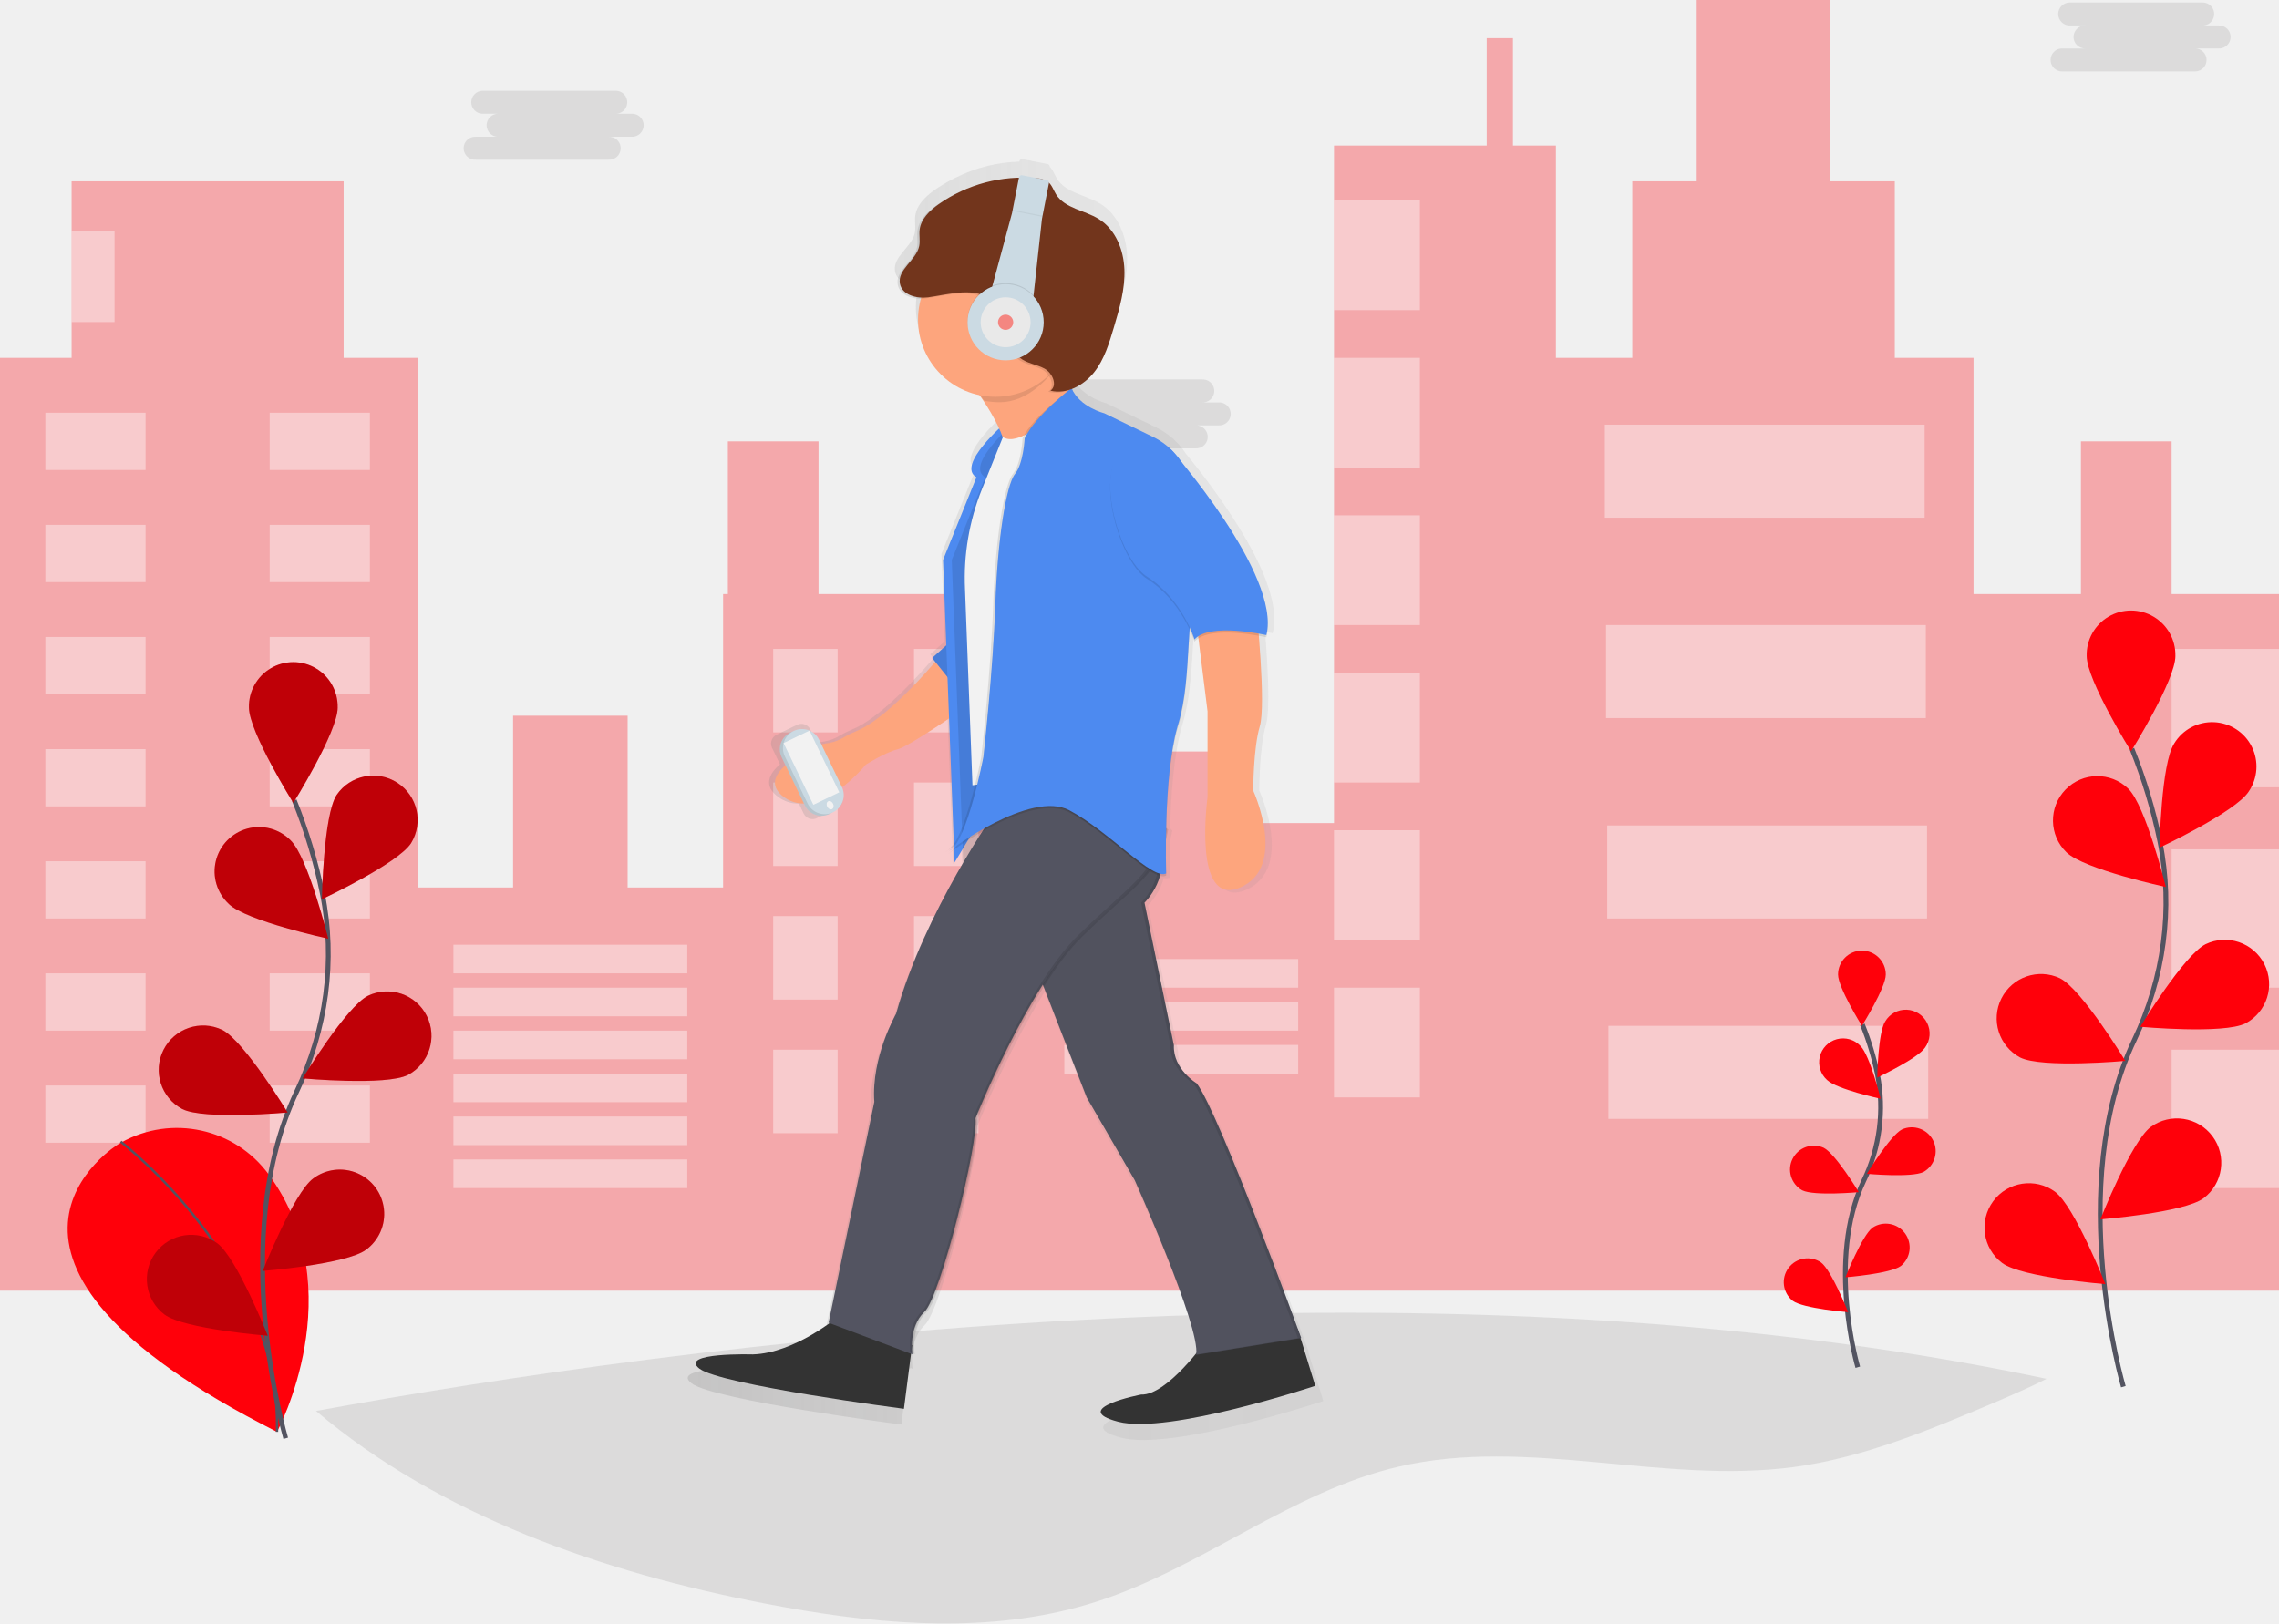
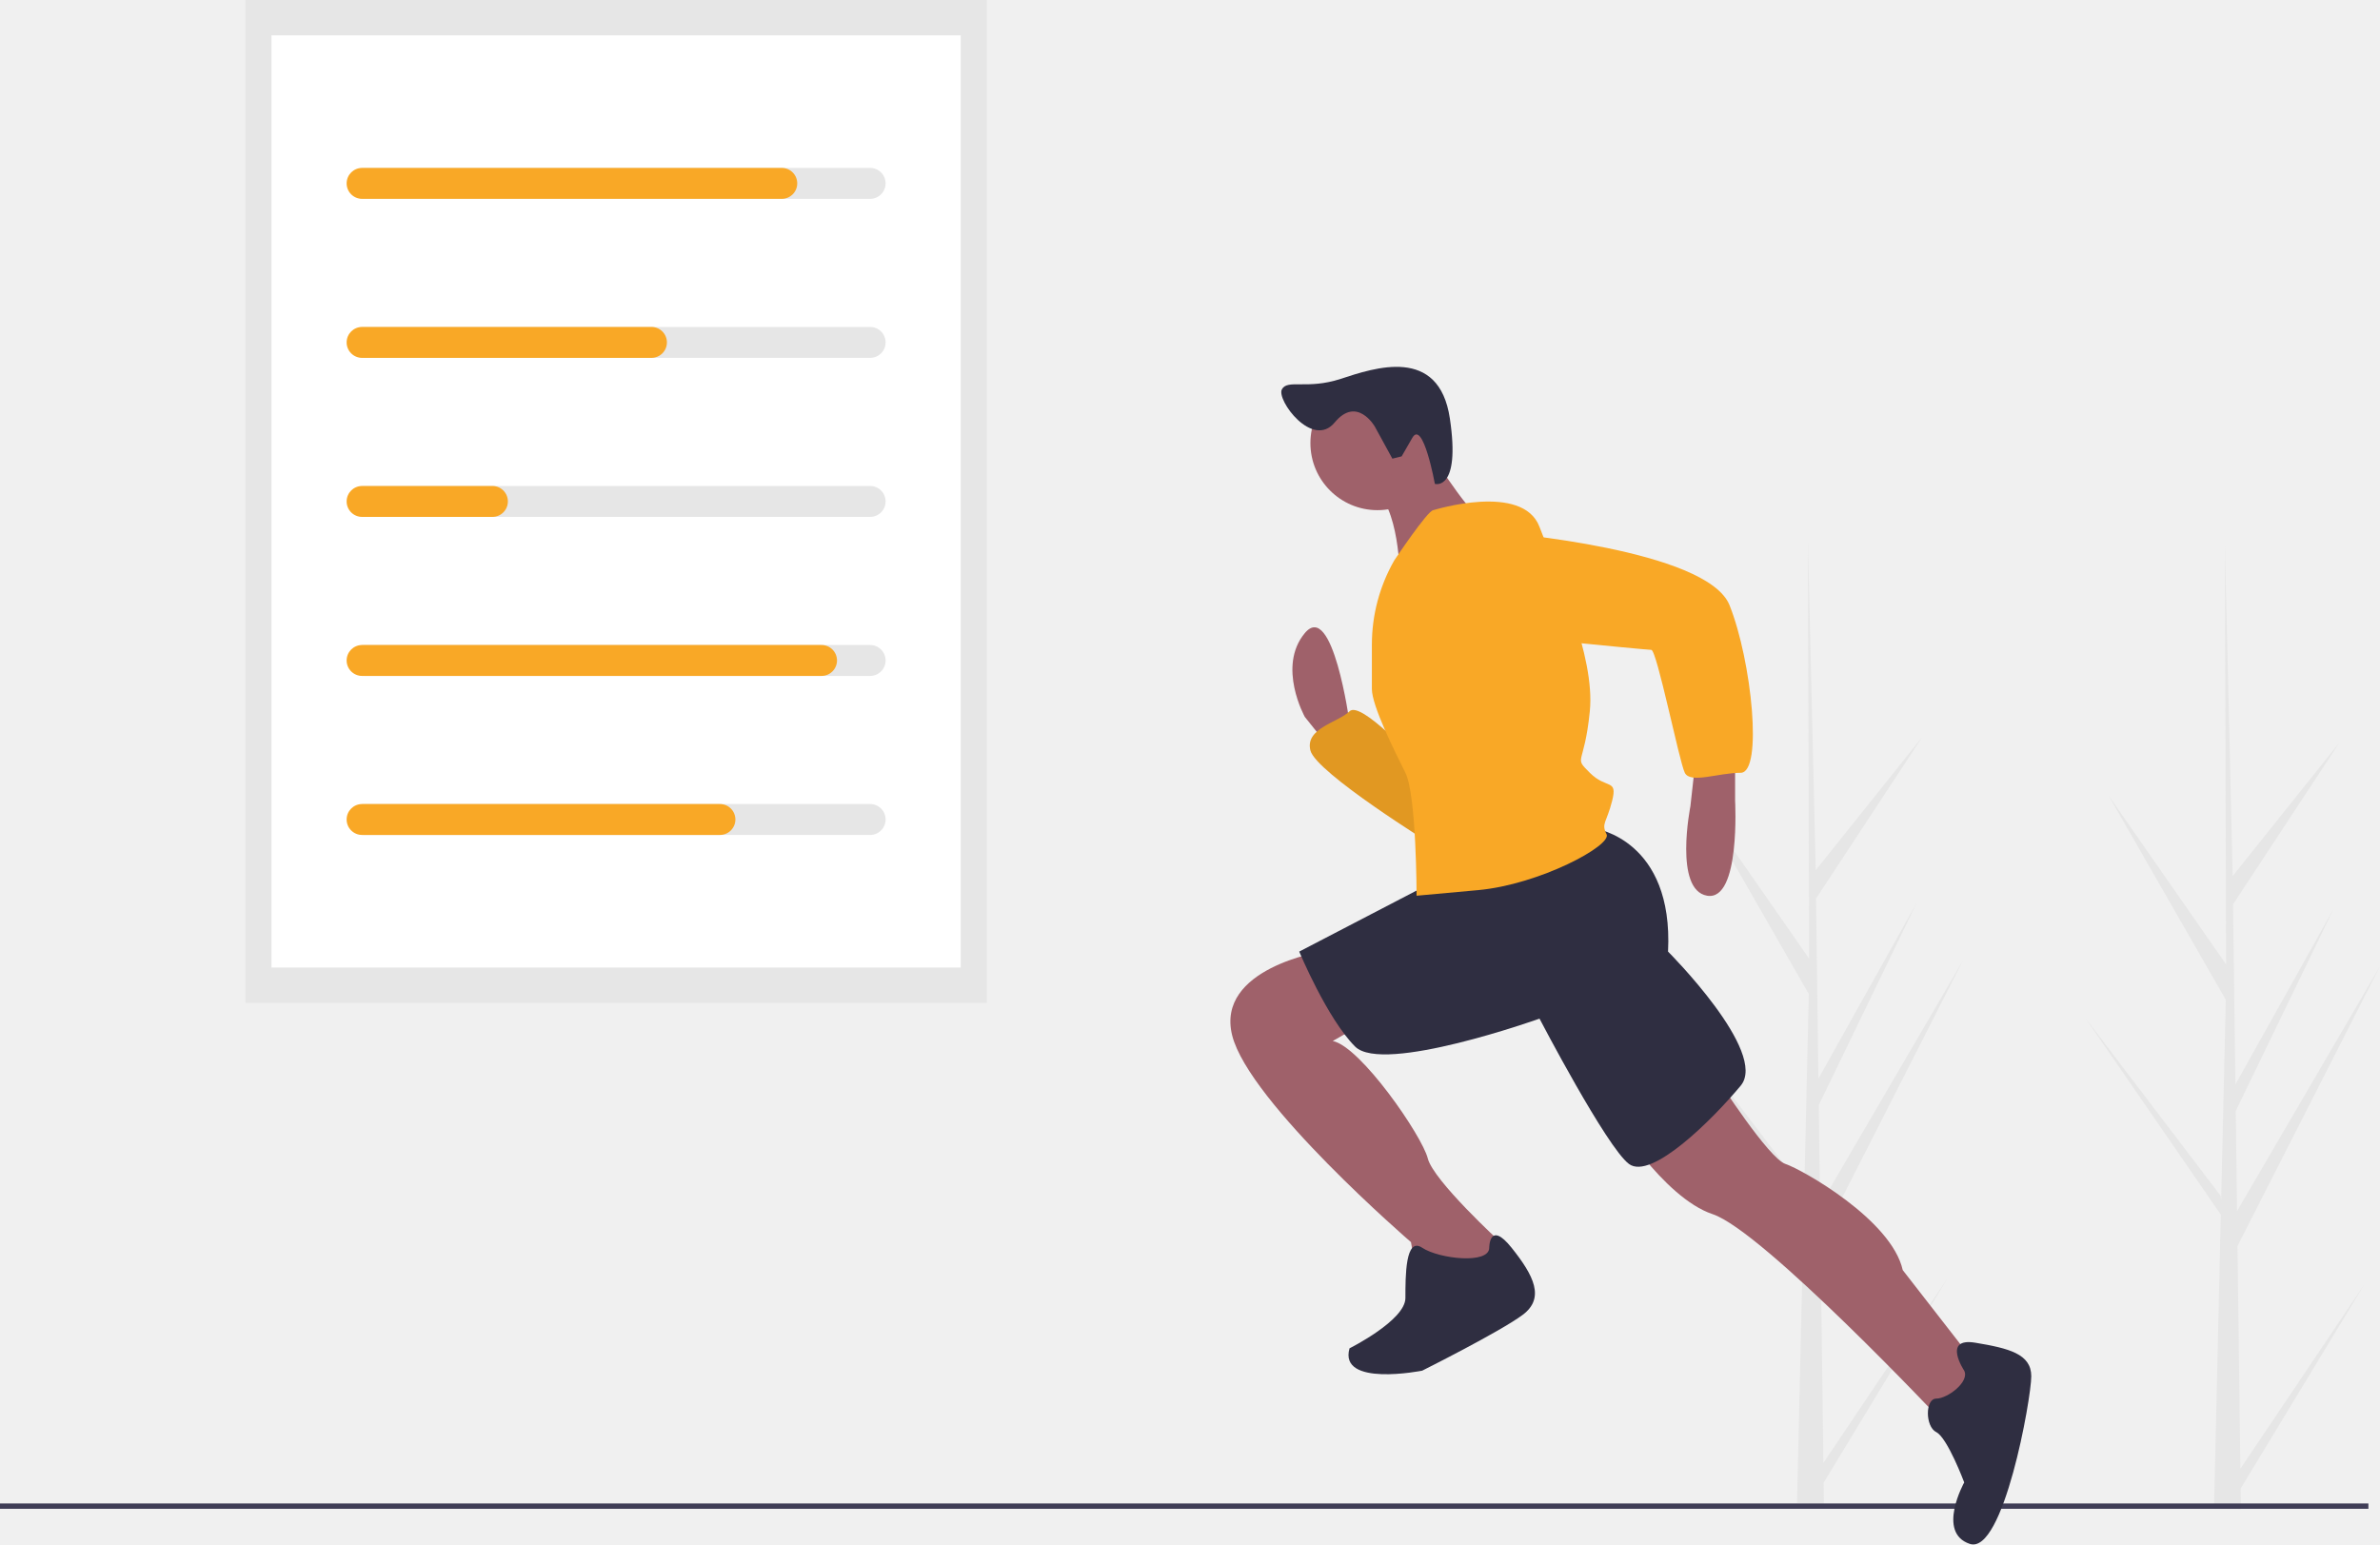
- <svg xmlns="http://www.w3.org/2000/svg" xmlns:xlink="http://www.w3.org/1999/xlink" id="a1e1094a-0c8c-49ef-9e46-7b691cb0c375" data-name="Layer 1" width="955" height="680.5" viewBox="0 0 955 680.5">
-   <defs>
-     <linearGradient id="24f03e8c-5c7e-4fae-8483-b5d808403054" x1="410.65" y1="444.9" x2="677" y2="444.9" gradientUnits="userSpaceOnUse">
-       <stop offset="0" stop-color="gray" stop-opacity="0.25" />
-       <stop offset="0.54" stop-color="gray" stop-opacity="0.12" />
-       <stop offset="1" stop-color="gray" stop-opacity="0.1" />
-     </linearGradient>
-     <linearGradient id="00c9c3cb-352a-4ad1-9ec3-c89fe8d1d33c" x1="518.88" y1="466.38" x2="520.07" y2="466.38" xlink:href="#24f03e8c-5c7e-4fae-8483-b5d808403054" />
-     <linearGradient id="120917fe-dde0-4ef5-b791-4b8cdc7eaea0" x1="519.81" y1="467.31" x2="521.01" y2="467.31" xlink:href="#24f03e8c-5c7e-4fae-8483-b5d808403054" />
-     <linearGradient id="d6588c0b-28b1-4044-81f0-862b52dadcf0" x1="519.81" y1="466.38" x2="521.01" y2="466.38" xlink:href="#24f03e8c-5c7e-4fae-8483-b5d808403054" />
-   </defs>
-   <path d="M-10.73,747.34" transform="translate(-122.5 -109.75)" fill="none" stroke="#535461" stroke-miterlimit="10" stroke-width="2" />
-   <path d="M980.07,687.7c-7.12,3.67-14.58,6.84-21.94,10-27.19,11.48-54.79,23.06-84,27C819.27,732,762.66,712,708.76,724.48c-45.15,10.42-82.49,42.35-126.6,56.57-20.51,6.61-41.85,9.2-63.38,9.2H516q-4-.05-7.94-.2c-21.83-.82-43.75-4.05-65.15-8.18-67.57-13-136.34-36.83-188-80.7C405.33,673.69,715.18,631.51,980.07,687.7Z" transform="translate(-122.5 -109.75)" fill="#252223" opacity="0.1" />
-   <polygon points="910 249 910 185 872 185 872 249 827 249 827 150 794 150 794 76 767 76 767 0 711 0 711 76 684 76 684 150 652 150 652 61 634 61 634 16 623 16 623 61 559 61 559 345 510 345 510 315 480 315 480 345 431 345 431 249 343 249 343 185 305 185 305 249 303 249 303 372 263 372 263 300 215 300 215 372 175 372 175 150 144 150 144 76 30 76 30 150 0 150 0 541 175 541 303 541 431 541 559 541 652 541 827 541 955 541 955 249 910 249" fill="#ff000a" opacity="0.3" />
-   <rect x="19" y="173" width="42" height="24" fill="#fff" opacity="0.4" />
-   <rect x="235.5" y="282.75" width="42" height="24" transform="translate(390.5 479.75) rotate(-180)" fill="#fff" opacity="0.4" />
-   <rect x="19" y="220" width="42" height="24" fill="#fff" opacity="0.4" />
-   <rect x="235.5" y="329.75" width="42" height="24" transform="translate(390.5 573.75) rotate(-180)" fill="#fff" opacity="0.4" />
-   <rect x="19" y="267" width="42" height="24" fill="#fff" opacity="0.4" />
-   <rect x="235.5" y="376.75" width="42" height="24" transform="translate(390.5 667.75) rotate(-180)" fill="#fff" opacity="0.4" />
-   <rect x="19" y="314" width="42" height="24" fill="#fff" opacity="0.4" />
-   <rect x="235.5" y="423.75" width="42" height="24" transform="translate(390.5 761.75) rotate(-180)" fill="#fff" opacity="0.4" />
-   <rect x="19" y="361" width="42" height="24" fill="#fff" opacity="0.4" />
-   <rect x="235.5" y="470.75" width="42" height="24" transform="translate(390.5 855.75) rotate(-180)" fill="#fff" opacity="0.4" />
-   <rect x="19" y="408" width="42" height="24" fill="#fff" opacity="0.4" />
-   <rect x="235.5" y="517.75" width="42" height="24" transform="translate(390.5 949.75) rotate(-180)" fill="#fff" opacity="0.4" />
-   <rect x="19" y="455" width="42" height="24" fill="#fff" opacity="0.4" />
-   <rect x="235.5" y="564.75" width="42" height="24" transform="translate(390.5 1043.75) rotate(-180)" fill="#fff" opacity="0.4" />
-   <rect x="190" y="396" width="98" height="12" fill="#fff" opacity="0.4" />
-   <rect x="190" y="414" width="98" height="12" fill="#fff" opacity="0.4" />
-   <rect x="190" y="432" width="98" height="12" fill="#fff" opacity="0.4" />
-   <rect x="446" y="402" width="98" height="12" fill="#fff" opacity="0.4" />
-   <rect x="446" y="420" width="98" height="12" fill="#fff" opacity="0.4" />
-   <rect x="446" y="438" width="98" height="12" fill="#fff" opacity="0.4" />
-   <rect x="190" y="450" width="98" height="12" fill="#fff" opacity="0.4" />
-   <rect x="190" y="468" width="98" height="12" fill="#fff" opacity="0.4" />
-   <rect x="190" y="486" width="98" height="12" fill="#fff" opacity="0.4" />
-   <rect x="324" y="272" width="27" height="35" fill="#fff" opacity="0.4" />
-   <rect x="505.5" y="381.75" width="27" height="35" transform="translate(915.5 688.75) rotate(-180)" fill="#fff" opacity="0.4" />
-   <rect x="324" y="328" width="27" height="35" fill="#fff" opacity="0.4" />
-   <rect x="505.5" y="437.75" width="27" height="35" transform="translate(915.5 800.75) rotate(-180)" fill="#fff" opacity="0.4" />
-   <rect x="324" y="384" width="27" height="35" fill="#fff" opacity="0.4" />
-   <rect x="505.5" y="493.75" width="27" height="35" transform="translate(915.5 912.75) rotate(-180)" fill="#fff" opacity="0.4" />
-   <rect x="324" y="440" width="27" height="35" fill="#fff" opacity="0.4" />
-   <rect x="505.5" y="549.75" width="27" height="35" transform="translate(915.5 1024.75) rotate(-180)" fill="#fff" opacity="0.4" />
-   <rect x="559" y="84" width="36" height="46" fill="#fff" opacity="0.4" />
-   <rect x="559" y="150" width="36" height="46" fill="#fff" opacity="0.4" />
-   <rect x="559" y="216" width="36" height="46" fill="#fff" opacity="0.4" />
-   <rect x="559" y="282" width="36" height="46" fill="#fff" opacity="0.4" />
-   <rect x="559" y="348" width="36" height="46" fill="#fff" opacity="0.4" />
-   <rect x="559" y="414" width="36" height="46" fill="#fff" opacity="0.4" />
-   <rect x="672.5" y="178" width="134" height="39" fill="#fff" opacity="0.4" />
-   <rect x="673" y="262" width="134" height="39" fill="#fff" opacity="0.4" />
-   <rect x="673.5" y="346" width="134" height="39" fill="#fff" opacity="0.4" />
-   <rect x="674" y="430" width="134" height="39" fill="#fff" opacity="0.4" />
-   <rect x="30" y="97" width="18" height="38" fill="#fff" opacity="0.4" />
-   <rect x="910" y="272" width="45" height="58" fill="#fff" opacity="0.4" />
-   <rect x="910" y="356" width="45" height="58" fill="#fff" opacity="0.4" />
-   <rect x="910" y="440" width="45" height="58" fill="#fff" opacity="0.4" />
-   <path d="M172.17,589.3S93.44,636.8,238.57,709.93c0,0,32-59.36-3.38-107.76a47.66,47.66,0,0,0-61.83-13.55Z" transform="translate(-122.5 -109.75)" fill="#ff000a" />
-   <path d="M173.08,588.3s67.37,51.55,65.49,121.63" transform="translate(-122.5 -109.75)" fill="none" stroke="#535461" stroke-miterlimit="10" />
-   <path d="M242.23,712.63s-24.67-83.76,4.63-145.41c12.3-25.87,16.38-54.92,10.7-83a222.5,222.5,0,0,0-11.75-39" transform="translate(-122.5 -109.75)" fill="none" stroke="#535461" stroke-miterlimit="10" stroke-width="2" />
-   <path d="M264,406.31c0,10.27-18.59,40-18.59,40s-18.59-29.77-18.59-40a18.59,18.59,0,1,1,37.17,0Z" transform="translate(-122.5 -109.75)" fill="#ff000a" />
-   <path d="M294.76,463.17c-5.58,8.62-37.36,23.5-37.36,23.5s.58-35.09,6.16-43.71a18.59,18.59,0,0,1,31.2,20.2Z" transform="translate(-122.5 -109.75)" fill="#ff000a" />
-   <path d="M293.41,560.34c-9.17,4.62-44.11,1.43-44.11,1.43s18.21-30,27.38-34.62a18.59,18.59,0,0,1,16.74,33.19Z" transform="translate(-122.5 -109.75)" fill="#ff000a" />
-   <path d="M275.84,633.63c-8.25,6.1-43.24,8.86-43.24,8.86s12.88-32.64,21.13-38.75a18.59,18.59,0,1,1,22.11,29.89Z" transform="translate(-122.5 -109.75)" fill="#ff000a" />
-   <path d="M218.37,488.66c7.36,7.15,41.67,14.56,41.67,14.56s-8.4-34.07-15.76-41.23a18.59,18.59,0,1,0-25.9,26.66Z" transform="translate(-122.5 -109.75)" fill="#ff000a" />
-   <path d="M198.91,574.63c9.17,4.62,44.11,1.43,44.11,1.43s-18.21-30-27.38-34.62a18.59,18.59,0,0,0-16.74,33.19Z" transform="translate(-122.5 -109.75)" fill="#ff000a" />
-   <path d="M191.46,660.79c8.25,6.1,43.24,8.86,43.24,8.86S221.82,637,213.56,630.9a18.59,18.59,0,0,0-22.11,29.89Z" transform="translate(-122.5 -109.75)" fill="#ff000a" />
-   <path d="M264,406.31c0,10.27-18.59,40-18.59,40s-18.59-29.77-18.59-40a18.59,18.59,0,1,1,37.17,0Z" transform="translate(-122.5 -109.75)" opacity="0.25" />
-   <path d="M294.76,463.17c-5.58,8.62-37.36,23.5-37.36,23.5s.58-35.09,6.16-43.71a18.59,18.59,0,0,1,31.2,20.2Z" transform="translate(-122.5 -109.75)" opacity="0.25" />
-   <path d="M293.41,560.34c-9.17,4.62-44.11,1.43-44.11,1.43s18.21-30,27.38-34.62a18.59,18.59,0,0,1,16.74,33.19Z" transform="translate(-122.5 -109.75)" opacity="0.25" />
-   <path d="M275.84,633.63c-8.25,6.1-43.24,8.86-43.24,8.86s12.88-32.64,21.13-38.75a18.59,18.59,0,1,1,22.11,29.89Z" transform="translate(-122.5 -109.75)" opacity="0.25" />
-   <path d="M218.37,488.66c7.36,7.15,41.67,14.56,41.67,14.56s-8.4-34.07-15.76-41.23a18.59,18.59,0,1,0-25.9,26.66Z" transform="translate(-122.5 -109.75)" opacity="0.25" />
-   <path d="M198.91,574.63c9.17,4.62,44.11,1.43,44.11,1.43s-18.21-30-27.38-34.62a18.59,18.59,0,0,0-16.74,33.19Z" transform="translate(-122.5 -109.75)" opacity="0.25" />
-   <path d="M191.46,660.79c8.25,6.1,43.24,8.86,43.24,8.86S221.82,637,213.56,630.9a18.59,18.59,0,0,0-22.11,29.89Z" transform="translate(-122.5 -109.75)" opacity="0.25" />
-   <path d="M1012.28,691s-24.67-83.76,4.63-145.41c12.3-25.87,16.38-54.92,10.7-83a222.5,222.5,0,0,0-11.75-39" transform="translate(-122.5 -109.75)" fill="none" stroke="#535461" stroke-miterlimit="10" stroke-width="2" />
-   <path d="M1034.09,384.68c0,10.27-18.59,40-18.59,40s-18.59-29.77-18.59-40a18.59,18.59,0,1,1,37.17,0Z" transform="translate(-122.5 -109.75)" fill="#ff000a" />
-   <path d="M1064.81,441.54c-5.58,8.62-37.36,23.5-37.36,23.5s.58-35.09,6.16-43.71a18.59,18.59,0,1,1,31.2,20.2Z" transform="translate(-122.5 -109.75)" fill="#ff000a" />
-   <path d="M1063.47,538.71c-9.17,4.62-44.11,1.43-44.11,1.43s18.21-30,27.38-34.62a18.59,18.59,0,0,1,16.74,33.19Z" transform="translate(-122.5 -109.75)" fill="#ff000a" />
-   <path d="M1045.9,612c-8.25,6.1-43.24,8.86-43.24,8.86s12.88-32.64,21.13-38.75A18.59,18.59,0,0,1,1045.9,612Z" transform="translate(-122.5 -109.75)" fill="#ff000a" />
-   <path d="M988.42,467c7.36,7.15,41.67,14.56,41.67,14.56s-8.4-34.07-15.76-41.23A18.59,18.59,0,0,0,988.42,467Z" transform="translate(-122.5 -109.75)" fill="#ff000a" />
-   <path d="M969,553c9.17,4.62,44.11,1.43,44.11,1.43s-18.21-30-27.38-34.62A18.59,18.59,0,0,0,969,553Z" transform="translate(-122.5 -109.75)" fill="#ff000a" />
-   <path d="M961.51,639.16c8.25,6.1,43.24,8.86,43.24,8.86s-12.88-32.64-21.13-38.75a18.59,18.59,0,0,0-22.11,29.89Z" transform="translate(-122.5 -109.75)" fill="#ff000a" />
-   <path d="M901,682.85s-13.26-45,2.49-78.14a71.09,71.09,0,0,0,5.75-44.6,119.57,119.57,0,0,0-6.31-20.93" transform="translate(-122.5 -109.75)" fill="none" stroke="#535461" stroke-miterlimit="10" stroke-width="2" />
-   <path d="M912.72,518.23c0,5.52-10,21.51-10,21.51s-10-16-10-21.51a10,10,0,0,1,20,0Z" transform="translate(-122.5 -109.75)" fill="#ff000a" />
-   <path d="M929.23,548.79c-3,4.63-20.08,12.63-20.08,12.63s.31-18.86,3.31-23.49a10,10,0,1,1,16.77,10.86Z" transform="translate(-122.5 -109.75)" fill="#ff000a" />
-   <path d="M928.51,601c-4.93,2.48-23.71.77-23.71.77s9.79-16.12,14.71-18.6a10,10,0,0,1,9,17.84Z" transform="translate(-122.5 -109.75)" fill="#ff000a" />
-   <path d="M919.06,640.39c-4.44,3.28-23.24,4.76-23.24,4.76s6.92-17.54,11.36-20.82a10,10,0,0,1,11.88,16.06Z" transform="translate(-122.5 -109.75)" fill="#ff000a" />
-   <path d="M888.18,562.49c4,3.84,22.39,7.83,22.39,7.83s-4.51-18.31-8.47-22.15a10,10,0,1,0-13.92,14.33Z" transform="translate(-122.5 -109.75)" fill="#ff000a" />
-   <path d="M877.72,608.69c4.93,2.48,23.71.77,23.71.77s-9.79-16.12-14.71-18.6a10,10,0,0,0-9,17.84Z" transform="translate(-122.5 -109.75)" fill="#ff000a" />
-   <path d="M873.72,655c4.44,3.28,23.24,4.76,23.24,4.76S890,642.21,885.6,638.93A10,10,0,0,0,873.72,655Z" transform="translate(-122.5 -109.75)" fill="#ff000a" />
-   <path d="M387.18,157.43H380.3a4.82,4.82,0,1,0,0-9.63H324.57a4.82,4.82,0,0,0,0,9.63h6.88a4.82,4.82,0,1,0,0,9.63h-9.63a4.82,4.82,0,1,0,0,9.63h55.73a4.82,4.82,0,1,0,0-9.63h9.63a4.82,4.82,0,1,0,0-9.63Z" transform="translate(-122.5 -109.75)" fill="#252223" opacity="0.1" />
-   <path d="M633.18,278.43H626.3a4.82,4.82,0,1,0,0-9.63H570.57a4.82,4.82,0,0,0,0,9.63h6.88a4.82,4.82,0,1,0,0,9.63h-9.63a4.82,4.82,0,1,0,0,9.63h55.73a4.82,4.82,0,1,0,0-9.63h9.63a4.82,4.82,0,1,0,0-9.63Z" transform="translate(-122.5 -109.75)" fill="#252223" opacity="0.1" />
-   <path d="M1052.18,120.43h-6.88a4.82,4.82,0,1,0,0-9.63H989.57a4.82,4.82,0,0,0,0,9.63h6.88a4.82,4.82,0,1,0,0,9.63h-9.63a4.82,4.82,0,1,0,0,9.63h55.73a4.82,4.82,0,0,0,0-9.63h9.63a4.82,4.82,0,1,0,0-9.63Z" transform="translate(-122.5 -109.75)" fill="#252223" opacity="0.1" />
-   <path d="M670.7,676.43l.22,0S635.83,580,626,566.93c0,0-10.29-6.08-9.82-16.37l-12.63-61.28s.19-.19.51-.54l.27-.3.31-.36a29.35,29.35,0,0,0,4.19-6.59l.2-.46a25.27,25.27,0,0,0,1.18-3.31,3.49,3.49,0,0,0,2.69-.14s0-.33,0-.92h0s-.12-3.63-.13-9.31c0-1.58,0-3.3,0-5.13.39-1.41.72-2.89,1-4.47l-.51-.24,0-.23-.43-.2c.35-13.45,1.49-30.64,4.78-42.35q.17-.62.36-1.23c3.89-12.79,4-28.4,5-41.6a42.42,42.42,0,0,1,2,5.11,7.81,7.81,0,0,1,1.69-1.43l3.92,31.37v37s-6.55,47.72,14,38.83,5.61-41.64,5.61-41.64,0-18.24,2.81-27.6c1.85-6.16.66-26.08-.38-39,2,.35,3.18.63,3.18.63a21.88,21.88,0,0,0,.61-5.73c.43-21.57-26.17-56.32-37-69.58a31.09,31.09,0,0,0-12.49-11l-20.81-10.08s-9.83-2.4-13.66-10c0-.13-.07-.26-.1-.39q.65-.29,1.28-.63a23.06,23.06,0,0,0,8.14-6.54c4.43-5.63,6.55-12.68,8.57-19.55,2.38-8.08,4.78-16.33,4.46-24.75s-3.86-17.17-11-21.64c-6.1-3.82-14.61-4.54-18.4-10.66-1-1.65-1.64-3.61-3-4.94a1.14,1.14,0,0,0-.92-1.18L551,176.44a1.14,1.14,0,0,0-1.34.9l0,.15a63.38,63.38,0,0,0-26.93,6.84,61.28,61.28,0,0,0-8.52,5c-3.85,2.72-7.64,6.33-8.19,11-.27,2.33.29,4.72-.18,7-1.27,6.11-9.46,10.09-8.26,16.22.81,4.16,5.52,5.95,9.93,6a33.22,33.22,0,0,0,25.25,41.48,95.94,95.94,0,0,1,8.4,14.3c-5.39,5.12-16.68,17-9.76,21L517,341.91l1.4,36.67L512.33,384l1.33,1.66c-6.8,7.92-22.54,25.23-34.05,29.84a35.58,35.58,0,0,0-4.8,2.36,19.37,19.37,0,0,1-6.89,2.7,19,19,0,0,0-3.16.62l-2.75-5.7a4.1,4.1,0,0,0-5.48-1.91l-1.69.81h0l-4,1.93-1.67.81h0l-1.26.61A4.1,4.1,0,0,0,446,423.2l3.33,6.9c-4.73,4.17-7.05,9.15-.6,13.79a14,14,0,0,0,8.55,2.7l2,4.19a4.1,4.1,0,0,0,5.48,1.91l2.93-1.42,5.68-2.74a4.1,4.1,0,0,0,1.91-5.48l-1.66-3.45a67.68,67.68,0,0,0,10.16-9.75s8.54-5.35,13.57-6.55c3.33-.79,15-8.46,22.24-13.32l2.06,54a11.46,11.46,0,0,1-1.58,1.94l1.61-1.14,0,.4a8.91,8.91,0,0,1-.69.74l.7-.5,0,.65a9,9,0,0,1-.73.78l.74-.52L522,472l3.52-5.84.22,5.84.82-1.36c-9.88,16.79-22.75,41.51-29.63,66.38,0,0-10.76,18.71-9.36,37.89l-19.65,95,.38.14c-6.4,4.62-19.89,13.09-33.12,13.43,0,0-31.81-.94-22.92,6.08s87.95,17.31,87.95,17.31l3-23.65.7.26s0-.13,0-.37l1,.37S503,671.72,510,665.17s23.39-73,22-83.27c0,0,12.56-31.39,28.28-56.42L578.76,573l20.58,35.55s27.38,60.88,26.5,74.44c-5.75,7-16,18-23.69,17.71,0,0-31.34,6.08-9.82,11.7S677,697,677,697Zm-137-217.66.19-.11c-1,1.51-2,3.18-3.14,5Z" transform="translate(-122.5 -109.75)" fill="url(#24f03e8c-5c7e-4fae-8483-b5d808403054)" />
-   <path d="M520.07,465.94c-.77.56-1.19.87-1.19.87A5.07,5.07,0,0,0,520.07,465.94Z" transform="translate(-122.5 -109.75)" fill="url(#00c9c3cb-352a-4ad1-9ec3-c89fe8d1d33c)" />
-   <path d="M521,466.88c-.77.56-1.19.87-1.19.87A5.07,5.07,0,0,0,521,466.88Z" transform="translate(-122.5 -109.75)" fill="url(#120917fe-dde0-4ef5-b791-4b8cdc7eaea0)" />
-   <path d="M521,465.94c-.77.56-1.19.87-1.19.87A5.07,5.07,0,0,0,521,465.94Z" transform="translate(-122.5 -109.75)" fill="url(#d6588c0b-28b1-4044-81f0-862b52dadcf0)" />
-   <path d="M628.05,671.5s-16.42,23.26-27.37,22.8c0,0-30.56,5.93-9.58,11.4s82.55-15.05,82.55-15.05l-7.32-23.85Z" transform="translate(-122.5 -109.75)" fill="#333" />
-   <path d="M554.62,510l23.26,59.75L598,604.46s27.59,61.34,25.77,73.2l44-7.07s-34.21-94-43.78-106.72c0,0-10-5.93-9.58-16l-12.31-59.75s12-11.56,5.28-26q-.51-1.11-1.18-2.24C597,444.37,562.38,453,562.38,453Z" transform="translate(-122.5 -109.75)" fill="#535461" />
-   <path d="M554.62,510l23.26,59.75L598,604.46s27.59,61.34,25.77,73.2l44-7.07s-34.21-94-43.78-106.72c0,0-10-5.93-9.58-16l-12.31-59.75s12-11.56,5.28-26q-.51-1.11-1.18-2.24C597,444.37,562.38,453,562.38,453Z" transform="translate(-122.5 -109.75)" opacity="0.03" />
-   <g opacity="0.1">
-     <path d="M623.95,563.87s-10-5.93-9.58-16l-12.31-59.75s12-11.56,5.28-26q-.51-1.11-1.18-2.24c-4.42-7.52-14.86-9.36-24.43-9.25,9.18.08,18.84,2.09,23.06,9.25q.67,1.13,1.18,2.24c6.69,14.48-5.28,26-5.28,26L613,547.9c-.46,10,9.58,16,9.58,16,9.58,12.77,43.78,106.72,43.78,106.72l-42.62,6.85c0,.07,0,.15,0,.22l44-7.07S633.53,576.64,623.95,563.87Z" transform="translate(-122.5 -109.75)" />
-   </g>
-   <path d="M473.9,661.47s-18.24,15.51-36,16c0,0-31-.91-22.35,5.93s85.74,16.88,85.74,16.88l3.43-26.69Z" transform="translate(-122.5 -109.75)" fill="#333" />
-   <g opacity="0.1">
-     <path d="M540.94,449.39s-30.1,42.42-42,85.29c0,0-10.49,18.24-9.12,36.94L470.7,664.21l35.12,13.23s-1.82-11.4,5-17.79,22.8-71.15,21.44-81.18c0,0,21.89-54.73,43.78-76.17s32.79-26.38,36-44.89C612.06,457.41,560.55,432.51,540.94,449.39Z" transform="translate(-122.5 -109.75)" />
-   </g>
-   <path d="M540,449.39s-30.1,42.42-42,85.29c0,0-10.49,18.24-9.12,36.94l-19.16,92.59,35.12,13.23s-1.82-11.4,5-17.79,22.8-71.15,21.44-81.18c0,0,21.89-54.73,43.78-76.17s32.79-26.38,36-44.89C611.15,457.41,559.64,432.51,540,449.39Z" transform="translate(-122.5 -109.75)" fill="#535461" />
-   <g opacity="0.1">
-     <path d="M559.47,443.07c22.61.27,50.77,13.88,50.77,13.88-3.22,18.51-14.11,23.45-36,44.89S530.45,578,530.45,578c1.37,10-14.59,74.8-21.44,81.18-6,5.56-5.34,14.91-5.09,17.25l1.44.54s-1.82-11.4,5-17.79S533.19,588,531.82,578c0,0,21.89-54.73,43.78-76.17s32.79-26.38,36-44.89C611.61,457,582.29,442.79,559.47,443.07Z" transform="translate(-122.5 -109.75)" />
-   </g>
-   <path d="M517.68,383.26s-21.77,27.11-36.46,33a34.69,34.69,0,0,0-4.68,2.3,18.89,18.89,0,0,1-6.72,2.63,16.47,16.47,0,0,0-5.09,1.34c-7.64,3.52-25.26,13-13.63,21.4,14.59,10.49,34.21-13.68,34.21-13.68s8.33-5.22,13.23-6.39S525.89,407,525.89,407Z" transform="translate(-122.5 -109.75)" fill="#fda57d" />
-   <polygon points="399.28 268.03 390.62 275.79 403.39 291.75 399.28 268.03" fill="#4d8af0" />
-   <g opacity="0.1">
-     <polygon points="399.28 268.03 390.62 275.79 403.39 291.75 399.28 268.03" />
-   </g>
-   <path d="M543.74,287s-20.76,17.79-12.07,22.8l-14,34.66,4.83,126.79,19.79-32.84-13.52-71.15s-3.86-42.42,7.24-52.45l10.62-21Z" transform="translate(-122.5 -109.75)" fill="#4d8af0" />
-   <g opacity="0.1">
-     <path d="M547.39,287s-20.76,17.79-12.07,22.8l-14,34.66,4.83,126.79,19.79-32.84-13.52-71.15s-3.86-42.42,7.24-52.45l10.62-21Z" transform="translate(-122.5 -109.75)" />
-   </g>
-   <path d="M527.71,268.32s16.88,20.52,16.42,32.38,31.93-20.52,31.93-20.52-12.31-15.05-9.12-31S527.71,268.32,527.71,268.32Z" transform="translate(-122.5 -109.75)" fill="#fda57d" />
-   <path d="M623.95,371.4l4.56,36.49v36s-6.39,46.52,13.68,37.86,5.47-40.59,5.47-40.59,0-17.79,2.74-26.91S649,365,649,365Z" transform="translate(-122.5 -109.75)" fill="#fda57d" />
-   <path d="M561.46,285.2s-12.31,11.86-18.7,7.75L534,314.72a100,100,0,0,0-7.12,41.94L530,438.9l13.68-1.82,4.56-78,6.84-47.43Z" transform="translate(-122.5 -109.75)" fill="#f2f2f2" />
-   <g opacity="0.1">
-     <path d="M571.73,272.66S555.53,283.83,551,293.41c0,0-.46,10.49-4.1,15.05s-7.3,27.37-8.21,54.73-5,63.85-5,63.85-6.84,35.57-14.14,39.22c0,0,33.75-25.54,50.17-16.88s35.12,29.65,40.59,26.45c0,0-1.32-40,4.67-61.29q.17-.61.35-1.19c6.39-21,2.28-49.71,9.58-62,0,0,0-22.29-4.21-38.94a30.09,30.09,0,0,0-16.1-19.65l-20.28-9.82S573.55,281.32,571.73,272.66Z" transform="translate(-122.5 -109.75)" />
-   </g>
-   <g opacity="0.1">
-     <path d="M571.73,272.66s-15.28,12.09-19.84,21.66c0,0-.46,10.49-4.1,15.05s-7.3,27.37-8.21,54.73-5,63.85-5,63.85-6.84,35.57-14.14,39.22c0,0,33.75-25.54,50.17-16.88s35.12,29.65,40.59,26.45c0,0-1.32-40,4.67-61.29q.17-.61.35-1.19c6.39-21,2.28-49.71,9.58-62,0,0,0-22.29-4.21-38.94a30.09,30.09,0,0,0-16.1-19.65l-20.28-9.82S573.55,281.32,571.73,272.66Z" transform="translate(-122.5 -109.75)" />
-   </g>
-   <path d="M571.5,272.43s-15.05,11.4-19.61,21c0,0-.46,10.49-4.1,15.05s-7.3,27.37-8.21,54.73-5,63.85-5,63.85-6.84,35.57-14.14,39.22c0,0,33.75-25.54,50.17-16.88S605.7,479,611.18,475.84c0,0-1.32-40,4.67-61.29q.17-.61.35-1.19c6.39-21,2.28-49.71,9.58-62,0,0,0-22.29-4.21-38.94a30.09,30.09,0,0,0-16.1-19.65l-20.28-9.82S574.92,280.41,571.5,272.43Z" transform="translate(-122.5 -109.75)" fill="#4d8af0" />
-   <g opacity="0.1">
-     <path d="M613.23,299.11s46.29,52.68,39.91,77.76c0,0-23.72-5.47-30.1,1.82,0,0-5-16.88-20.07-26.45S574,281.32,613.23,299.11Z" transform="translate(-122.5 -109.75)" />
-   </g>
-   <path d="M613.23,298.2s46.29,52.68,39.91,77.76c0,0-23.72-5.47-30.1,1.82,0,0-5-16.88-20.07-26.45S574,280.41,613.23,298.2Z" transform="translate(-122.5 -109.75)" fill="#4d8af0" />
-   <g opacity="0.1">
-     <path d="M568.08,259.43c-.72-3.68-.12-4,.68-8,3.19-16-39.22,19.16-39.22,19.16s2.36,2.87,5.29,7.09a32.52,32.52,0,0,0,6.57.67C553,278.36,562.35,268.57,568.08,259.43Z" transform="translate(-122.5 -109.75)" />
-   </g>
-   <circle cx="417.07" cy="133.94" r="32.38" fill="#fda57d" />
-   <g opacity="0.1">
-     <path d="M510.48,234.83c-4.77.64-10.85-1-11.77-5.67-1.16-6,6.82-9.85,8.06-15.81.46-2.24-.09-4.57.18-6.83.54-4.57,4.23-8.08,8-10.74a61.41,61.41,0,0,1,40.84-10.88,9.17,9.17,0,0,1,5.06,1.6c1.57,1.29,2.18,3.39,3.25,5.12,3.7,6,12,6.67,17.94,10.39,7,4.35,10.41,12.89,10.72,21.09s-2,16.25-4.35,24.13c-2,6.7-4,13.58-8.36,19.06s-11.49,9.32-18.28,7.67c3.11-2.24.85-7.44-2.52-9.27s-7.55-2.14-10.43-4.66-3.74-6.64-4.68-10.39c-1.18-4.73-2.9-9.53-6.35-13C531,229.89,518.79,233.71,510.48,234.83Z" transform="translate(-122.5 -109.75)" />
-   </g>
-   <path d="M511.39,234.38c-4.77.64-10.85-1-11.77-5.67-1.16-6,6.82-9.85,8.06-15.81.46-2.24-.09-4.57.18-6.83.54-4.57,4.23-8.08,8-10.74a61.41,61.41,0,0,1,40.84-10.88,9.17,9.17,0,0,1,5.06,1.6c1.57,1.29,2.18,3.39,3.25,5.12,3.7,6,12,6.67,17.94,10.39,7,4.35,10.41,12.89,10.72,21.09s-2,16.25-4.35,24.13c-2,6.7-4,13.58-8.36,19.06s-11.49,9.32-18.28,7.67c3.11-2.24.85-7.44-2.52-9.27s-7.55-2.14-10.43-4.66S546,252.94,545,249.19c-1.18-4.73-2.9-9.53-6.35-13C531.92,229.43,519.7,233.26,511.39,234.38Z" transform="translate(-122.5 -109.75)" fill="#72351c" />
-   <path d="M559.12,201.52l2.93-15a1.11,1.11,0,0,0-.88-1.31l-10.35-2a1.11,1.11,0,0,0-1.31.88l-2.93,15-10,37.08,18.35,3.58Z" transform="translate(-122.5 -109.75)" fill="#cbdae3" />
-   <g opacity="0.1">
-     <circle cx="421.4" cy="134.63" r="15.96" />
-   </g>
-   <circle cx="421.4" cy="135.08" r="15.96" fill="#cbdae3" />
-   <circle cx="421.4" cy="135.08" r="10.46" fill="#e9e9e9" />
-   <circle cx="421.4" cy="135.08" r="3.19" fill="#f48681" />
-   <rect x="546.68" y="198.95" width="12.77" height="0.46" transform="translate(-74.06 -212.08) rotate(11.05)" opacity="0.05" />
-   <rect x="454.15" y="414.9" width="15.51" height="37.86" rx="7.75" ry="7.75" transform="translate(-265.09 133.94) rotate(-25.74)" fill="#cbdae3" />
-   <g opacity="0.1">
-     <rect x="454.15" y="414.9" width="15.51" height="37.86" rx="7.75" ry="7.75" transform="translate(-265.09 133.94) rotate(-25.74)" />
-   </g>
-   <rect x="455.36" y="414.2" width="15.96" height="37.86" rx="7.98" ry="7.98" transform="translate(-264.64 134.5) rotate(-25.74)" fill="#cbdae3" />
-   <rect x="456.51" y="417.12" width="12.06" height="28.73" transform="translate(-264.01 133.99) rotate(-25.74)" fill="#f2f2f2" />
-   <ellipse cx="470.38" cy="447.2" rx="1.37" ry="1.82" transform="translate(-270.06 138.96) rotate(-25.74)" fill="#f2f2f2" />
+ <svg xmlns="http://www.w3.org/2000/svg" id="bf4a54d9-4411-43b3-8949-563af8245ce3" data-name="Layer 1" width="892.35" height="579.11" viewBox="0 0 892.35 579.11">
+   <path d="M837.481,708.973l46.458-69.087-46.363,76.52.097,7.774q-5.087.039-10.076-.169l2.304-99.93-.063-.771.085-.149.221-9.443-50.877-73.867,50.817,66.8.18,1.996,1.74-75.501-43.944-76.583,44.069,63.32-.46-156.419.001-.521.015.512L834.603,486.732l40.05-50.076-39.918,60.696.874,67.534,36.854-65.911-36.718,75.84.487,37.552,53.595-91.813L836.393,625.468Z" transform="translate(-153.8252 -160.4452)" fill="#e6e6e6" />
+   <path d="M993.831,711.149l46.458-69.087-46.363,76.52.097,7.774q-5.087.039-10.076-.169l2.304-99.93-.063-.771.085-.149.221-9.443-50.877-73.867,50.817,66.8.18,1.996L988.354,535.32l-43.944-76.583,44.069,63.32-.46-156.419.001-.521.015.512,2.917,123.28,40.05-50.076-39.918,60.696.874,67.534,36.854-65.911-36.718,75.84.487,37.552,53.595-91.813L992.742,627.644Z" transform="translate(-153.8252 -160.4452)" fill="#e6e6e6" />
+   <rect x="92" width="278.008" height="376.039" fill="#e6e6e6" />
+   <rect x="101.796" y="13.251" width="258.415" height="349.538" fill="#fff" />
+   <path d="M480.07,235.004H290.416a5.797,5.797,0,0,1,0-11.595H480.07a5.797,5.797,0,1,1,0,11.595Z" transform="translate(-153.8252 -160.4452)" fill="#e6e6e6" />
+   <path d="M480.07,294.633H290.416a5.797,5.797,0,0,1,0-11.595H480.07a5.797,5.797,0,1,1,0,11.595Z" transform="translate(-153.8252 -160.4452)" fill="#e6e6e6" />
+   <path d="M480.07,354.262H290.416a5.797,5.797,0,0,1,0-11.595H480.07a5.797,5.797,0,1,1,0,11.595Z" transform="translate(-153.8252 -160.4452)" fill="#e6e6e6" />
+   <path d="M480.07,413.891H290.416a5.797,5.797,0,0,1,0-11.595H480.07a5.797,5.797,0,1,1,0,11.595Z" transform="translate(-153.8252 -160.4452)" fill="#e6e6e6" />
+   <path d="M480.07,473.52H290.416a5.797,5.797,0,0,1,0-11.595H480.07a5.797,5.797,0,1,1,0,11.595Z" transform="translate(-153.8252 -160.4452)" fill="#e6e6e6" />
+   <path d="M446.943,235.004H289.588a5.797,5.797,0,1,1,0-11.595H446.943a5.797,5.797,0,0,1,0,11.595Z" transform="translate(-153.8252 -160.4452)" fill="#f9a826" />
+   <path d="M398.08,294.633H289.588a5.797,5.797,0,1,1,0-11.595H398.08a5.797,5.797,0,1,1,0,11.595Z" transform="translate(-153.8252 -160.4452)" fill="#f9a826" />
+   <path d="M338.451,354.262H289.588a5.797,5.797,0,1,1,0-11.595h48.863a5.797,5.797,0,0,1,0,11.595Z" transform="translate(-153.8252 -160.4452)" fill="#f9a826" />
+   <path d="M461.85,413.891H289.588a5.797,5.797,0,1,1,0-11.595H461.85a5.797,5.797,0,0,1,0,11.595Z" transform="translate(-153.8252 -160.4452)" fill="#f9a826" />
+   <path d="M423.754,473.52H289.588a5.797,5.797,0,1,1,0-11.595H423.754a5.797,5.797,0,1,1,0,11.595Z" transform="translate(-153.8252 -160.4452)" fill="#f9a826" />
+   <rect y="563.74" width="888" height="2" fill="#3f3d56" />
+   <path d="M659.813,431.353s-6.285-46.093-16.761-33.523,0,31.427,0,31.427l8.381,10.476,8.381-6.285Z" transform="translate(-153.8252 -160.4452)" fill="#9f616a" />
+   <path d="M684.955,446.019s-20.952-23.047-25.142-18.856-16.761,6.285-14.666,14.666,46.093,35.618,46.093,35.618Z" transform="translate(-153.8252 -160.4452)" fill="#f9a826" />
+   <path d="M684.955,446.019s-20.952-23.047-25.142-18.856-16.761,6.285-14.666,14.666,46.093,35.618,46.093,35.618Z" transform="translate(-153.8252 -160.4452)" opacity="0.1" />
+   <path d="M804.379,443.924V460.685s2.095,37.713-10.476,35.618S787.618,462.78,787.618,462.78l2.095-18.856Z" transform="translate(-153.8252 -160.4452)" fill="#9f616a" />
+   <path d="M798.094,565.443S816.95,594.775,823.235,596.87s39.808,20.952,43.998,39.808L896.566,674.391l-14.666,18.856s-67.045-71.235-85.902-77.521-37.713-37.713-37.713-37.713Z" transform="translate(-153.8252 -160.4452)" fill="#9f616a" />
+   <path d="M649.337,517.254s-39.808,6.285-33.523,31.427,67.045,77.521,67.045,77.521L684.955,638.773l23.047,4.19,10.476-10.476-2.095-6.285S691.24,603.156,689.145,594.775s-25.142-41.903-35.618-43.998l14.666-8.381Z" transform="translate(-153.8252 -160.4452)" fill="#9f616a" />
+   <path d="M890.281,674.391s-8.381-12.571,4.19-10.476,20.952,4.19,20.952,12.571-10.476,67.045-23.047,62.855-2.095-23.047-2.095-23.047-6.285-16.761-10.476-18.856-4.19-12.571,0-12.571S892.376,678.581,890.281,674.391Z" transform="translate(-153.8252 -160.4452)" fill="#2f2e41" />
+   <path d="M712.192,628.298s0-10.476,8.381,0,12.571,18.856,4.19,25.142S687.05,674.391,687.05,674.391s-31.427,6.285-27.237-8.381c0,0,20.952-10.476,20.952-18.856s0-23.047,6.285-18.856S712.192,634.583,712.192,628.298Z" transform="translate(-153.8252 -160.4452)" fill="#2f2e41" />
+   <path d="M752,471.161s29.332,4.19,27.237,46.093c0,0,37.713,37.713,27.237,50.284s-33.523,35.618-41.903,29.332S731.048,542.396,731.048,542.396s-58.664,20.952-69.14,10.476-20.952-35.618-20.952-35.618l52.379-27.237Z" transform="translate(-153.8252 -160.4452)" fill="#2f2e41" />
+   <circle cx="516.464" cy="166.149" r="25.142" fill="#9f616a" />
+   <path d="M689.145,328.69s14.666,23.047,18.856,25.142-29.332,23.047-29.332,23.047,0-27.237-10.476-33.523Z" transform="translate(-153.8252 -160.4452)" fill="#9f616a" />
+   <path d="M691.24,351.737s33.523-10.476,39.808,6.285S752,406.211,749.905,427.162s-6.285,16.761,0,23.047,10.476,2.095,8.381,10.476-4.19,8.381-2.095,12.571-25.142,18.856-48.189,20.952L684.955,496.303s0-37.713-4.19-46.093-12.571-25.142-12.571-31.427V402.151a63.607,63.607,0,0,1,8.381-31.558v0S689.145,351.737,691.24,351.737Z" transform="translate(-153.8252 -160.4452)" fill="#f9a826" />
+   <path d="M716.382,360.117s77.521,6.285,85.902,27.237S814.855,450.209,806.474,450.209s-18.856,4.19-20.952,0-10.476-46.093-12.571-46.093S708.002,397.83,708.002,397.83,680.765,364.308,716.382,360.117Z" transform="translate(-153.8252 -160.4452)" fill="#f9a826" />
+   <path d="M669.279,320.362s-6.672-11.595-15.012-1.524-21.907-8.436-19.824-12.385,9.438.178,22.042-3.943,36.885-12.514,40.951,14.867-5.618,24.511-5.618,24.511-4.439-24.263-8.451-17.294l-4.012,6.969-3.48.857Z" transform="translate(-153.8252 -160.4452)" fill="#2f2e41" />
</svg>
